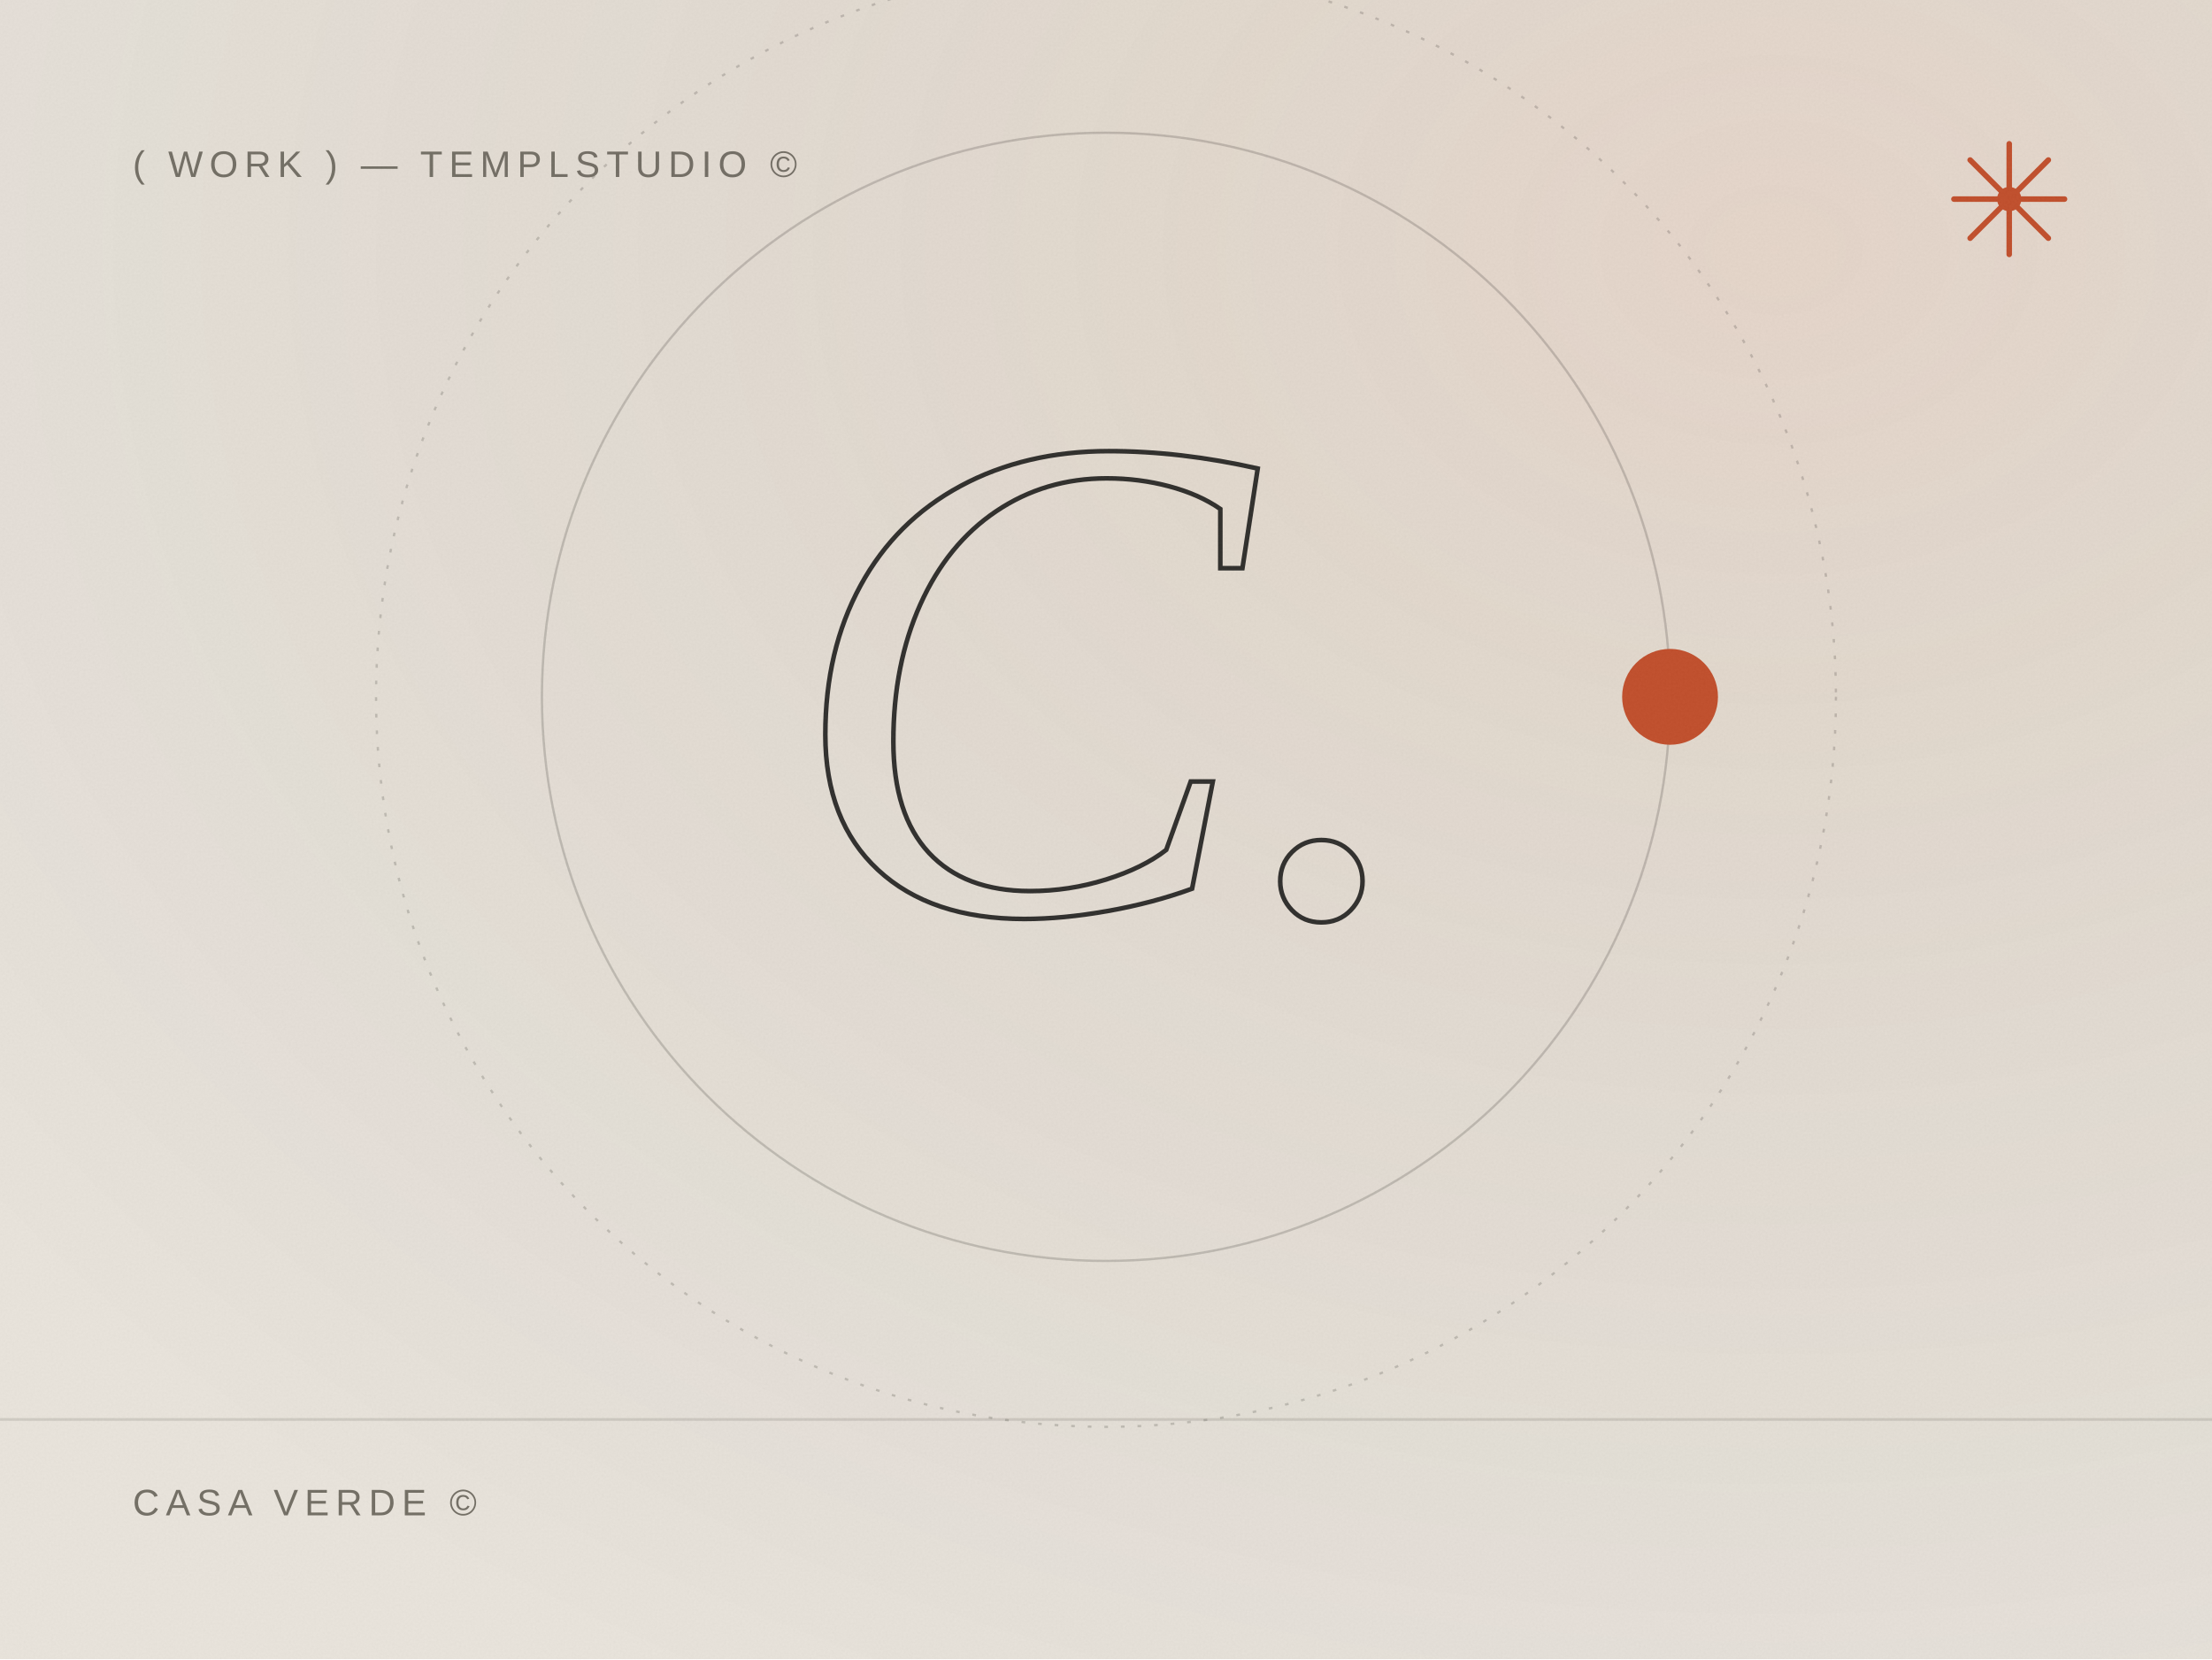
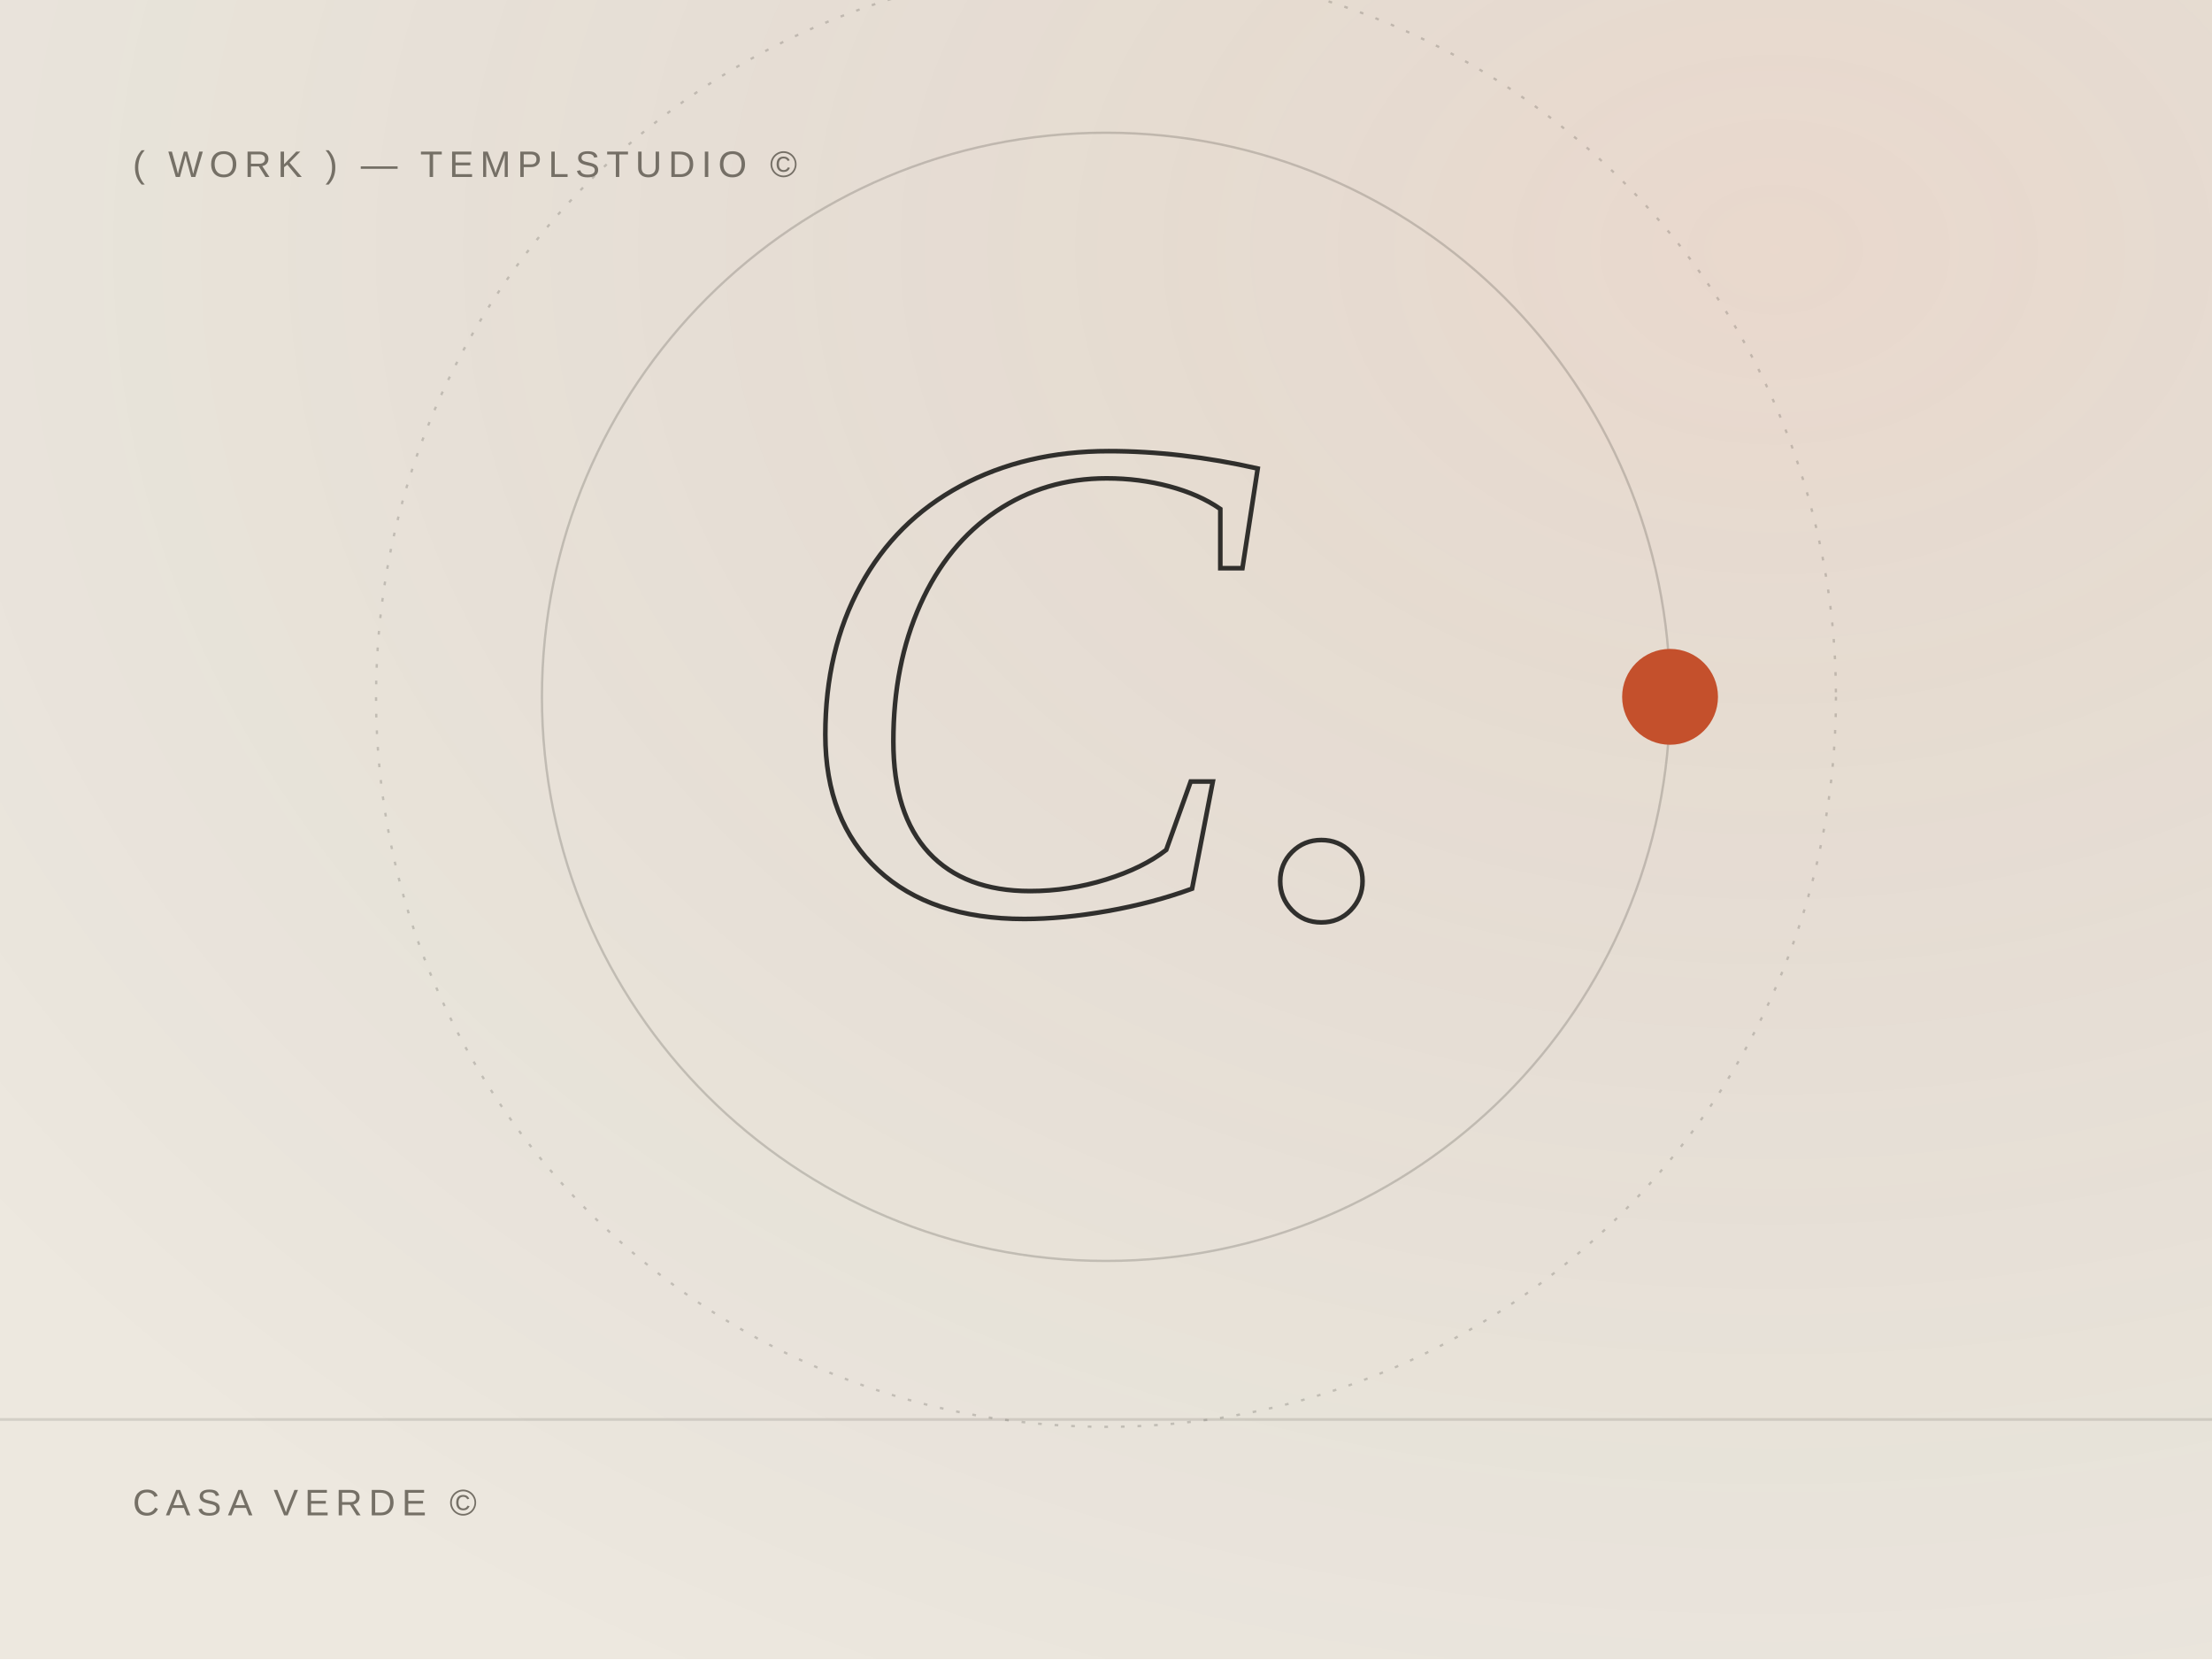
<svg xmlns="http://www.w3.org/2000/svg" width="1200" height="900" viewBox="0 0 1200 900">
  <defs>
-     <filter id="g" x="0" y="0" width="100%" height="100%">
-       <feTurbulence type="fractalNoise" baseFrequency="0.8" numOctaves="2" stitchTiles="stitch" />
-       <feColorMatrix type="saturate" values="0" />
-       <feComponentTransfer>
-         <feFuncA type="linear" slope="0.5" />
-       </feComponentTransfer>
-       <feComposite operator="over" in2="SourceGraphic" />
-     </filter>
    <radialGradient id="wash" cx="0.8" cy="0.15" r="1">
      <stop offset="0" stop-color="rgba(196,80,44,0.10)" />
      <stop offset="1" stop-color="rgba(0,0,0,0)" />
    </radialGradient>
  </defs>
  <rect width="1200" height="900" fill="#EDE8DF" />
  <rect width="1200" height="900" fill="url(#wash)" />
  <circle cx="600" cy="378" r="306" fill="none" stroke="rgba(17,17,16,0.18)" stroke-width="1.25" />
  <circle cx="600" cy="378" r="396" fill="none" stroke="rgba(17,17,16,0.18)" stroke-width="1.25" stroke-dasharray="2 7" />
  <line x1="0" y1="770" x2="1200" y2="770" stroke="rgba(17,17,16,0.12)" stroke-width="1.5" />
  <circle cx="906" cy="378" r="26" fill="#C4502C" />
-   <g>
-     <line x1="1090" y1="108" x2="1120" y2="108" stroke="#C4502C" stroke-width="3" stroke-linecap="round" />
-     <line x1="1090" y1="108" x2="1111.213" y2="129.213" stroke="#C4502C" stroke-width="3" stroke-linecap="round" />
-     <line x1="1090" y1="108" x2="1090" y2="138" stroke="#C4502C" stroke-width="3" stroke-linecap="round" />
-     <line x1="1090" y1="108" x2="1068.787" y2="129.213" stroke="#C4502C" stroke-width="3" stroke-linecap="round" />
-     <line x1="1090" y1="108" x2="1060" y2="108" stroke="#C4502C" stroke-width="3" stroke-linecap="round" />
-     <line x1="1090" y1="108" x2="1068.787" y2="86.787" stroke="#C4502C" stroke-width="3" stroke-linecap="round" />
-     <line x1="1090" y1="108" x2="1090" y2="78" stroke="#C4502C" stroke-width="3" stroke-linecap="round" />
-     <line x1="1090" y1="108" x2="1111.213" y2="86.787" stroke="#C4502C" stroke-width="3" stroke-linecap="round" />
-     <circle cx="1090" cy="108" r="6.6" fill="#C4502C" />
-   </g>
  <text x="72" y="96" font-family="'Helvetica Neue', Arial, sans-serif" font-size="20" letter-spacing="3.5" fill="rgba(112,106,97,0.95)">( WORK ) — TEMPLSTUDIO ©</text>
  <text x="72" y="822" font-family="'Helvetica Neue', Arial, sans-serif" font-size="20" letter-spacing="3.5" fill="rgba(112,106,97,0.95)">CASA VERDE ©</text>
  <text x="600" y="495" text-anchor="middle" font-family="Georgia, 'Times New Roman', serif" font-style="italic" font-size="378" fill="none" stroke="rgba(17,17,16,0.85)" stroke-width="2.5">C.</text>
-   <rect width="1200" height="900" filter="url(#g)" opacity="0.05" />
</svg>
